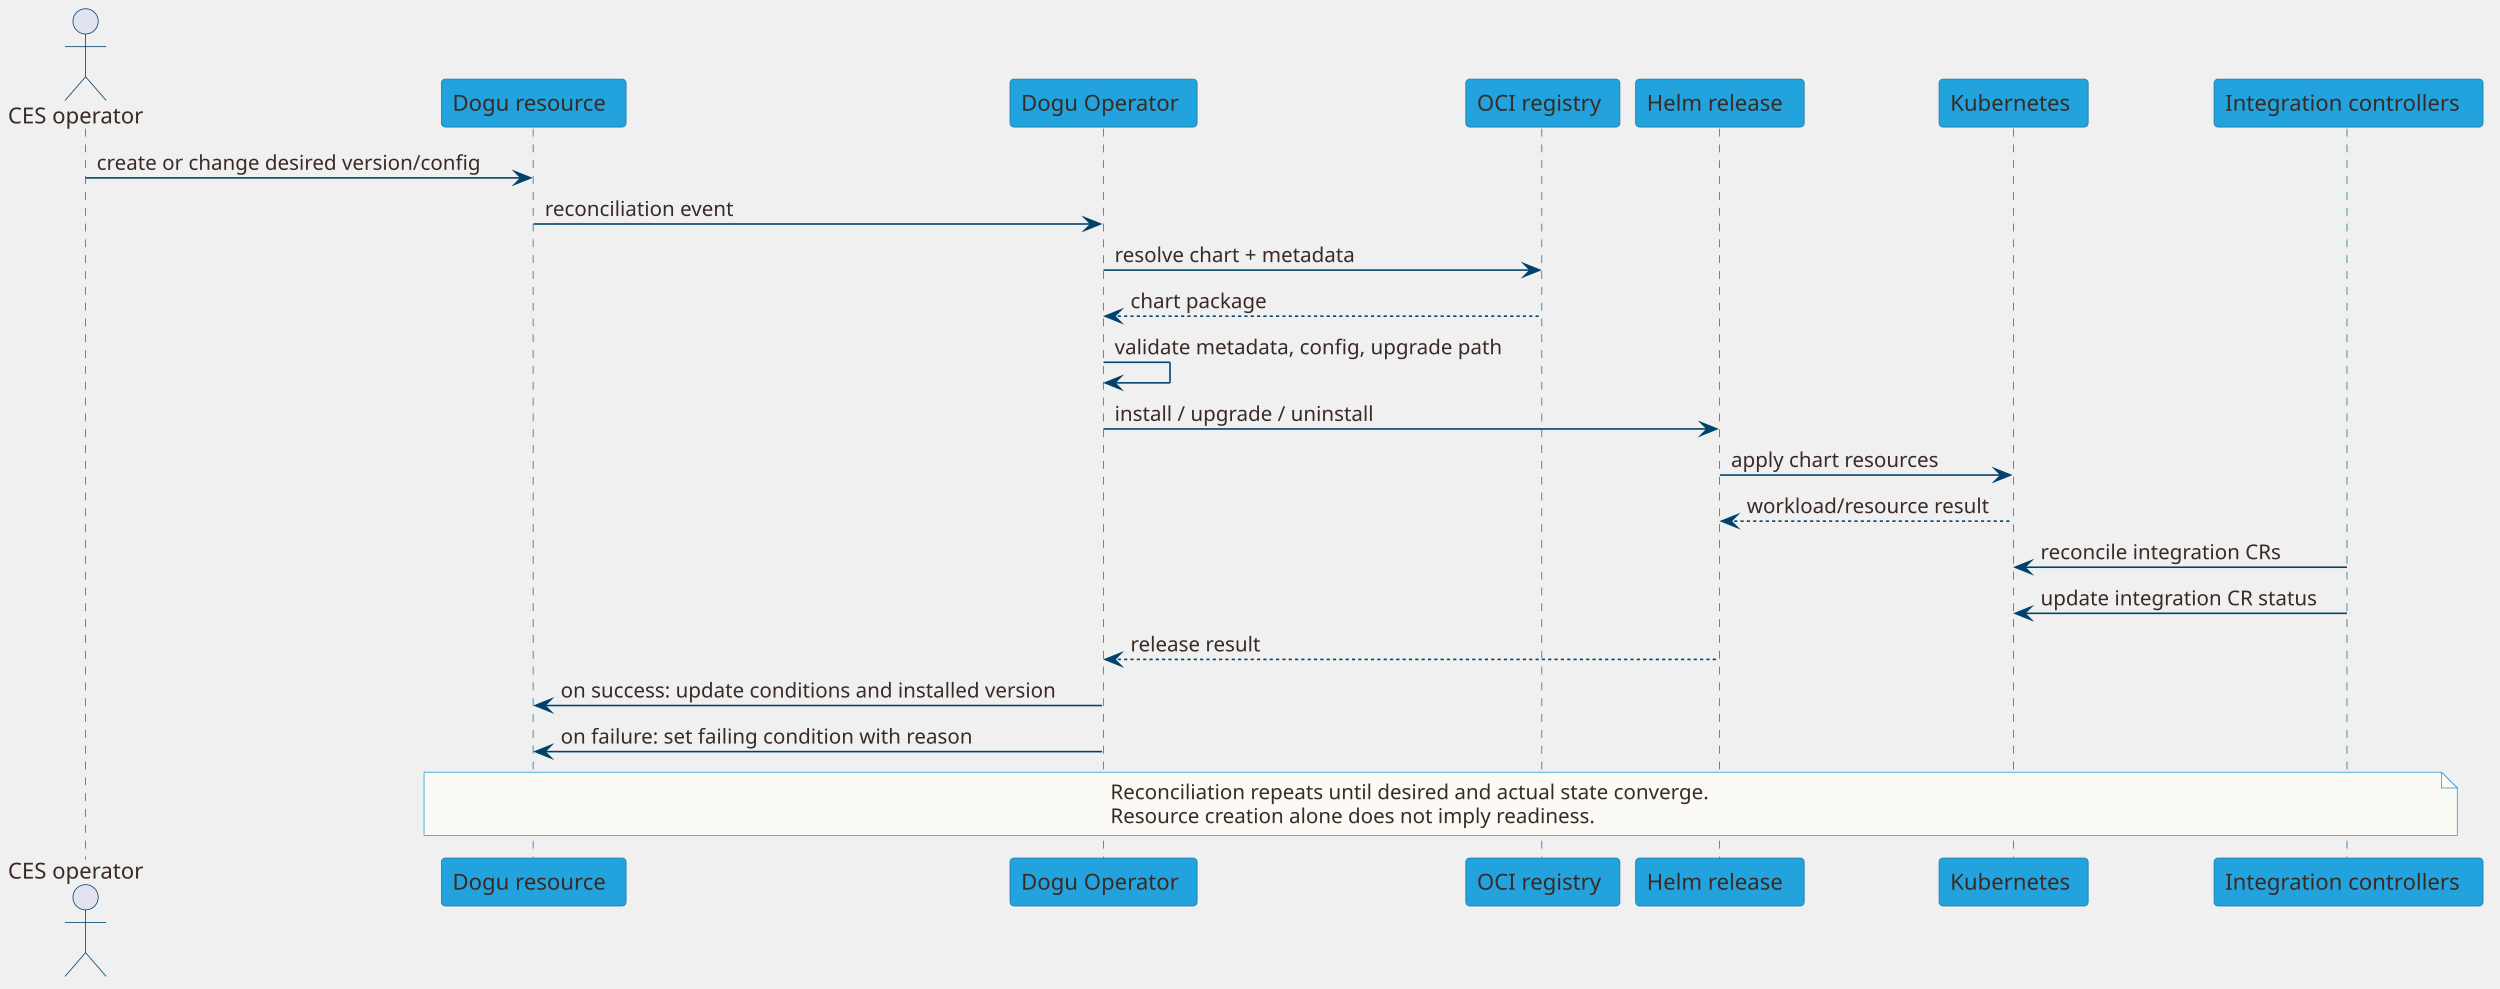
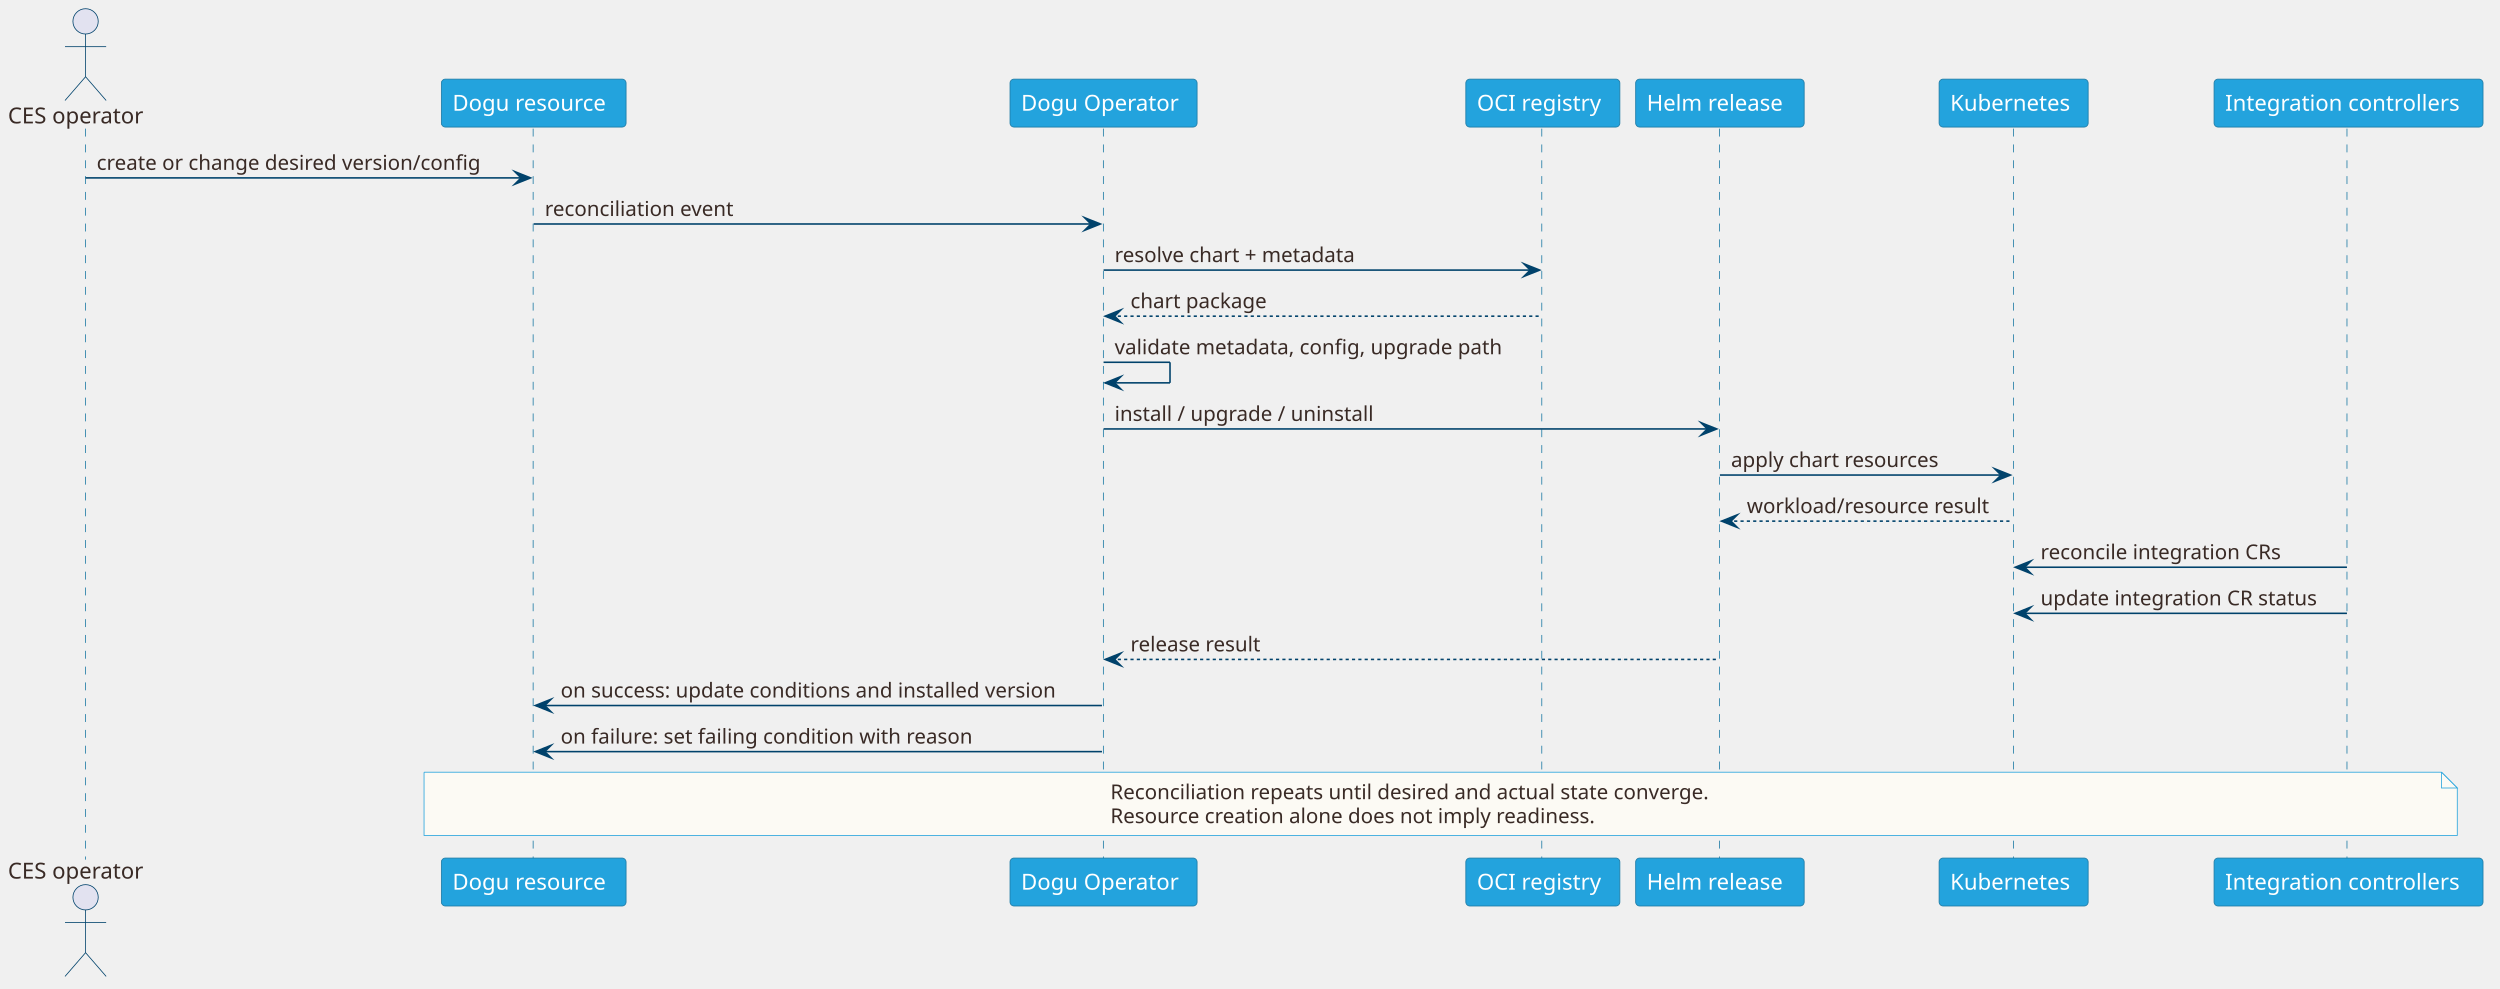
<svg xmlns="http://www.w3.org/2000/svg" contentStyleType="text/css" data-diagram-type="SEQUENCE" height="625px" preserveAspectRatio="none" style="width:1580px;height:625px;background:#FFFFFF;" version="1.1" viewBox="0 0 1580 625" width="1580px" zoomAndPan="magnify">
  <defs />
  <g>
    <g class="participant-lifeline" data-entity-uid="part1" data-qualified-name="user" data-source-line="17" id="part1-lifeline">
      <g>
        <rect fill="#000000" fill-opacity="0" height="461.992" width="8" x="50.084" y="81.297" />
        <line style="stroke:#1978A3;stroke-width:0.5;stroke-dasharray:5,5;" x1="54" x2="54" y1="81.297" y2="543.289" />
      </g>
    </g>
    <g class="participant-lifeline" data-entity-uid="part2" data-qualified-name="dogu" data-source-line="18" id="part2-lifeline">
      <g>
        <rect fill="#000000" fill-opacity="0" height="461.992" width="8" x="333.31" y="81.297" />
        <line style="stroke:#1978A3;stroke-width:0.5;stroke-dasharray:5,5;" x1="336.948" x2="336.948" y1="81.297" y2="543.289" />
      </g>
    </g>
    <g class="participant-lifeline" data-entity-uid="part3" data-qualified-name="operator" data-source-line="19" id="part3-lifeline">
      <g>
        <rect fill="#000000" fill-opacity="0" height="461.992" width="8" x="693.444" y="81.297" />
        <line style="stroke:#1978A3;stroke-width:0.5;stroke-dasharray:5,5;" x1="697.333" x2="697.333" y1="81.297" y2="543.289" />
      </g>
    </g>
    <g class="participant-lifeline" data-entity-uid="part4" data-qualified-name="registry" data-source-line="20" id="part4-lifeline">
      <g>
        <rect fill="#000000" fill-opacity="0" height="461.992" width="8" x="971.081" y="81.297" />
        <line style="stroke:#1978A3;stroke-width:0.5;stroke-dasharray:5,5;" x1="974.409" x2="974.409" y1="81.297" y2="543.289" />
      </g>
    </g>
    <g class="participant-lifeline" data-entity-uid="part5" data-qualified-name="helm" data-source-line="21" id="part5-lifeline">
      <g>
        <rect fill="#000000" fill-opacity="0" height="461.992" width="8" x="1082.991" y="81.297" />
        <line style="stroke:#1978A3;stroke-width:0.5;stroke-dasharray:5,5;" x1="1086.753" x2="1086.753" y1="81.297" y2="543.289" />
      </g>
    </g>
    <g class="participant-lifeline" data-entity-uid="part6" data-qualified-name="kubernetes" data-source-line="22" id="part6-lifeline">
      <g>
        <rect fill="#000000" fill-opacity="0" height="461.992" width="8" x="1268.609" y="81.297" />
        <line style="stroke:#1978A3;stroke-width:0.5;stroke-dasharray:5,5;" x1="1272.513" x2="1272.513" y1="81.297" y2="543.289" />
      </g>
    </g>
    <g class="participant-lifeline" data-entity-uid="part7" data-qualified-name="integrations" data-source-line="23" id="part7-lifeline">
      <g>
        <rect fill="#000000" fill-opacity="0" height="461.992" width="8" x="1480.277" y="81.297" />
        <line style="stroke:#1978A3;stroke-width:0.5;stroke-dasharray:5,5;" x1="1483.286" x2="1483.286" y1="81.297" y2="543.289" />
      </g>
    </g>
    <g class="participant participant-head" data-entity-uid="part1" data-qualified-name="user" data-source-line="17" id="part1-head">
      <text fill="#392A25" font-family="sans-serif" font-size="14" lengthAdjust="spacing" textLength="92.169" x="5" y="77.995">CES operator</text>
      <ellipse cx="54.084" cy="13.5" fill="#E2E2F0" rx="8" ry="8" style="stroke:#00426B;stroke-width:0.5;" />
      <path d="M54.084,21.5 L54.084,48.5 M41.084,29.5 L67.085,29.5 M54.084,48.5 L41.084,63.5 M54.084,48.5 L67.085,63.5" fill="none" style="stroke:#00426B;stroke-width:0.5;" />
    </g>
    <g class="participant participant-tail" data-entity-uid="part1" data-qualified-name="user" data-source-line="17" id="part1-tail">
      <text fill="#392A25" font-family="sans-serif" font-size="14" lengthAdjust="spacing" textLength="92.169" x="5" y="555.284">CES operator</text>
      <ellipse cx="54.084" cy="567.086" fill="#E2E2F0" rx="8" ry="8" style="stroke:#00426B;stroke-width:0.5;" />
      <path d="M54.084,575.086 L54.084,602.086 M41.084,583.086 L67.085,583.086 M54.084,602.086 L41.084,617.086 M54.084,602.086 L67.085,617.086" fill="none" style="stroke:#00426B;stroke-width:0.5;" />
    </g>
    <g class="participant participant-head" data-entity-uid="part2" data-qualified-name="dogu" data-source-line="18" id="part2-head">
      <rect fill="#23A3DD" height="30.297" rx="2.5" ry="2.5" style="stroke:#1978A3;stroke-width:0.5;" width="116.724" x="278.948" y="50" />
-       <text fill="#392A25" font-family="sans-serif" font-size="14" lengthAdjust="spacing" textLength="102.724" x="285.948" y="69.995">Dogu resource</text>
+       <text fill="#FFFFFF" font-family="sans-serif" font-size="14" lengthAdjust="spacing" textLength="102.724" x="285.948" y="69.995">Dogu resource</text>
    </g>
    <g class="participant participant-tail" data-entity-uid="part2" data-qualified-name="dogu" data-source-line="18" id="part2-tail">
      <rect fill="#23A3DD" height="30.297" rx="2.5" ry="2.5" style="stroke:#1978A3;stroke-width:0.5;" width="116.724" x="278.948" y="542.289" />
-       <text fill="#392A25" font-family="sans-serif" font-size="14" lengthAdjust="spacing" textLength="102.724" x="285.948" y="562.284">Dogu resource</text>
+       <text fill="#FFFFFF" font-family="sans-serif" font-size="14" lengthAdjust="spacing" textLength="102.724" x="285.948" y="562.284">Dogu resource</text>
    </g>
    <g class="participant participant-head" data-entity-uid="part3" data-qualified-name="operator" data-source-line="19" id="part3-head">
      <rect fill="#23A3DD" height="30.297" rx="2.5" ry="2.5" style="stroke:#1978A3;stroke-width:0.5;" width="118.221" x="638.333" y="50" />
-       <text fill="#392A25" font-family="sans-serif" font-size="14" lengthAdjust="spacing" textLength="104.221" x="645.333" y="69.995">Dogu Operator</text>
+       <text fill="#FFFFFF" font-family="sans-serif" font-size="14" lengthAdjust="spacing" textLength="104.221" x="645.333" y="69.995">Dogu Operator</text>
    </g>
    <g class="participant participant-tail" data-entity-uid="part3" data-qualified-name="operator" data-source-line="19" id="part3-tail">
      <rect fill="#23A3DD" height="30.297" rx="2.5" ry="2.5" style="stroke:#1978A3;stroke-width:0.5;" width="118.221" x="638.333" y="542.289" />
-       <text fill="#392A25" font-family="sans-serif" font-size="14" lengthAdjust="spacing" textLength="104.221" x="645.333" y="562.284">Dogu Operator</text>
+       <text fill="#FFFFFF" font-family="sans-serif" font-size="14" lengthAdjust="spacing" textLength="104.221" x="645.333" y="562.284">Dogu Operator</text>
    </g>
    <g class="participant participant-head" data-entity-uid="part4" data-qualified-name="registry" data-source-line="20" id="part4-head">
      <rect fill="#23A3DD" height="30.297" rx="2.5" ry="2.5" style="stroke:#1978A3;stroke-width:0.5;" width="97.344" x="926.409" y="50" />
-       <text fill="#392A25" font-family="sans-serif" font-size="14" lengthAdjust="spacing" textLength="83.344" x="933.409" y="69.995">OCI registry</text>
+       <text fill="#FFFFFF" font-family="sans-serif" font-size="14" lengthAdjust="spacing" textLength="83.344" x="933.409" y="69.995">OCI registry</text>
    </g>
    <g class="participant participant-tail" data-entity-uid="part4" data-qualified-name="registry" data-source-line="20" id="part4-tail">
      <rect fill="#23A3DD" height="30.297" rx="2.5" ry="2.5" style="stroke:#1978A3;stroke-width:0.5;" width="97.344" x="926.409" y="542.289" />
-       <text fill="#392A25" font-family="sans-serif" font-size="14" lengthAdjust="spacing" textLength="83.344" x="933.409" y="562.284">OCI registry</text>
+       <text fill="#FFFFFF" font-family="sans-serif" font-size="14" lengthAdjust="spacing" textLength="83.344" x="933.409" y="562.284">OCI registry</text>
    </g>
    <g class="participant participant-head" data-entity-uid="part5" data-qualified-name="helm" data-source-line="21" id="part5-head">
      <rect fill="#23A3DD" height="30.297" rx="2.5" ry="2.5" style="stroke:#1978A3;stroke-width:0.5;" width="106.477" x="1033.753" y="50" />
-       <text fill="#392A25" font-family="sans-serif" font-size="14" lengthAdjust="spacing" textLength="92.477" x="1040.753" y="69.995">Helm release</text>
+       <text fill="#FFFFFF" font-family="sans-serif" font-size="14" lengthAdjust="spacing" textLength="92.477" x="1040.753" y="69.995">Helm release</text>
    </g>
    <g class="participant participant-tail" data-entity-uid="part5" data-qualified-name="helm" data-source-line="21" id="part5-tail">
      <rect fill="#23A3DD" height="30.297" rx="2.5" ry="2.5" style="stroke:#1978A3;stroke-width:0.5;" width="106.477" x="1033.753" y="542.289" />
-       <text fill="#392A25" font-family="sans-serif" font-size="14" lengthAdjust="spacing" textLength="92.477" x="1040.753" y="562.284">Helm release</text>
+       <text fill="#FFFFFF" font-family="sans-serif" font-size="14" lengthAdjust="spacing" textLength="92.477" x="1040.753" y="562.284">Helm release</text>
    </g>
    <g class="participant participant-head" data-entity-uid="part6" data-qualified-name="kubernetes" data-source-line="22" id="part6-head">
      <rect fill="#23A3DD" height="30.297" rx="2.5" ry="2.5" style="stroke:#1978A3;stroke-width:0.5;" width="94.192" x="1225.513" y="50" />
-       <text fill="#392A25" font-family="sans-serif" font-size="14" lengthAdjust="spacing" textLength="80.192" x="1232.513" y="69.995">Kubernetes</text>
+       <text fill="#FFFFFF" font-family="sans-serif" font-size="14" lengthAdjust="spacing" textLength="80.192" x="1232.513" y="69.995">Kubernetes</text>
    </g>
    <g class="participant participant-tail" data-entity-uid="part6" data-qualified-name="kubernetes" data-source-line="22" id="part6-tail">
      <rect fill="#23A3DD" height="30.297" rx="2.5" ry="2.5" style="stroke:#1978A3;stroke-width:0.5;" width="94.192" x="1225.513" y="542.289" />
-       <text fill="#392A25" font-family="sans-serif" font-size="14" lengthAdjust="spacing" textLength="80.192" x="1232.513" y="562.284">Kubernetes</text>
+       <text fill="#FFFFFF" font-family="sans-serif" font-size="14" lengthAdjust="spacing" textLength="80.192" x="1232.513" y="562.284">Kubernetes</text>
    </g>
    <g class="participant participant-head" data-entity-uid="part7" data-qualified-name="integrations" data-source-line="23" id="part7-head">
      <rect fill="#23A3DD" height="30.297" rx="2.5" ry="2.5" style="stroke:#1978A3;stroke-width:0.5;" width="169.982" x="1399.286" y="50" />
-       <text fill="#392A25" font-family="sans-serif" font-size="14" lengthAdjust="spacing" textLength="155.982" x="1406.286" y="69.995">Integration controllers</text>
+       <text fill="#FFFFFF" font-family="sans-serif" font-size="14" lengthAdjust="spacing" textLength="155.982" x="1406.286" y="69.995">Integration controllers</text>
    </g>
    <g class="participant participant-tail" data-entity-uid="part7" data-qualified-name="integrations" data-source-line="23" id="part7-tail">
      <rect fill="#23A3DD" height="30.297" rx="2.5" ry="2.5" style="stroke:#1978A3;stroke-width:0.5;" width="169.982" x="1399.286" y="542.289" />
-       <text fill="#392A25" font-family="sans-serif" font-size="14" lengthAdjust="spacing" textLength="155.982" x="1406.286" y="562.284">Integration controllers</text>
+       <text fill="#FFFFFF" font-family="sans-serif" font-size="14" lengthAdjust="spacing" textLength="155.982" x="1406.286" y="562.284">Integration controllers</text>
    </g>
    <g class="message" data-entity-1="part1" data-entity-2="part2" data-source-line="25" id="msg1">
      <polygon fill="#00426B" points="325.31,108.43,335.31,112.43,325.31,116.43,329.31,112.43" style="stroke:#00426B;stroke-width:1;stroke-linejoin:miter;stroke-miterlimit:10;" />
      <line style="stroke:#00426B;stroke-width:1;" x1="54.084" x2="331.31" y1="112.43" y2="112.43" />
      <text fill="#392A25" font-family="sans-serif" font-size="13" lengthAdjust="spacing" textLength="259.226" x="61.084" y="107.364">create or change desired version/config</text>
    </g>
    <g class="message" data-entity-1="part2" data-entity-2="part3" data-source-line="26" id="msg2">
      <polygon fill="#00426B" points="685.444,137.562,695.444,141.562,685.444,145.562,689.444,141.562" style="stroke:#00426B;stroke-width:1;stroke-linejoin:miter;stroke-miterlimit:10;" />
      <line style="stroke:#00426B;stroke-width:1;" x1="337.31" x2="691.444" y1="141.562" y2="141.562" />
      <text fill="#392A25" font-family="sans-serif" font-size="13" lengthAdjust="spacing" textLength="128.692" x="344.31" y="136.497">reconciliation event</text>
    </g>
    <g class="message" data-entity-1="part3" data-entity-2="part4" data-source-line="27" id="msg3">
      <polygon fill="#00426B" points="963.081,166.695,973.081,170.695,963.081,174.695,967.081,170.695" style="stroke:#00426B;stroke-width:1;stroke-linejoin:miter;stroke-miterlimit:10;" />
      <line style="stroke:#00426B;stroke-width:1;" x1="697.444" x2="969.081" y1="170.695" y2="170.695" />
      <text fill="#392A25" font-family="sans-serif" font-size="13" lengthAdjust="spacing" textLength="167.464" x="704.444" y="165.629">resolve chart + metadata</text>
    </g>
    <g class="message" data-entity-1="part4" data-entity-2="part3" data-source-line="28" id="msg4">
      <polygon fill="#00426B" points="708.444,195.828,698.444,199.828,708.444,203.828,704.444,199.828" style="stroke:#00426B;stroke-width:1;stroke-linejoin:miter;stroke-miterlimit:10;" />
      <line style="stroke:#00426B;stroke-width:1;stroke-dasharray:2,2;" x1="702.444" x2="974.081" y1="199.828" y2="199.828" />
      <text fill="#392A25" font-family="sans-serif" font-size="13" lengthAdjust="spacing" textLength="93.038" x="714.444" y="194.762">chart package</text>
    </g>
    <g class="message" data-entity-1="part3" data-entity-2="part3" data-source-line="29" id="msg5">
      <line style="stroke:#00426B;stroke-width:1;" x1="697.444" x2="739.444" y1="228.961" y2="228.961" />
      <line style="stroke:#00426B;stroke-width:1;" x1="739.444" x2="739.444" y1="228.961" y2="241.961" />
      <line style="stroke:#00426B;stroke-width:1;" x1="698.444" x2="739.444" y1="241.961" y2="241.961" />
      <polygon fill="#00426B" points="708.444,237.961,698.444,241.961,708.444,245.961,704.444,241.961" style="stroke:#00426B;stroke-width:1;stroke-linejoin:miter;stroke-miterlimit:10;" />
      <text fill="#392A25" font-family="sans-serif" font-size="13" lengthAdjust="spacing" textLength="263.637" x="704.444" y="223.895">validate metadata, config, upgrade path</text>
    </g>
    <g class="message" data-entity-1="part3" data-entity-2="part5" data-source-line="31" id="msg6">
      <polygon fill="#00426B" points="1074.991,267.094,1084.991,271.094,1074.991,275.094,1078.991,271.094" style="stroke:#00426B;stroke-width:1;stroke-linejoin:miter;stroke-miterlimit:10;" />
      <line style="stroke:#00426B;stroke-width:1;" x1="697.444" x2="1080.991" y1="271.094" y2="271.094" />
      <text fill="#392A25" font-family="sans-serif" font-size="13" lengthAdjust="spacing" textLength="173.894" x="704.444" y="266.028">install / upgrade / uninstall</text>
    </g>
    <g class="message" data-entity-1="part5" data-entity-2="part6" data-source-line="32" id="msg7">
      <polygon fill="#00426B" points="1260.609,296.227,1270.609,300.227,1260.609,304.227,1264.609,300.227" style="stroke:#00426B;stroke-width:1;stroke-linejoin:miter;stroke-miterlimit:10;" />
      <line style="stroke:#00426B;stroke-width:1;" x1="1086.991" x2="1266.609" y1="300.227" y2="300.227" />
      <text fill="#392A25" font-family="sans-serif" font-size="13" lengthAdjust="spacing" textLength="141.407" x="1093.991" y="295.161">apply chart resources</text>
    </g>
    <g class="message" data-entity-1="part6" data-entity-2="part5" data-source-line="33" id="msg8">
      <polygon fill="#00426B" points="1097.991,325.359,1087.991,329.359,1097.991,333.359,1093.991,329.359" style="stroke:#00426B;stroke-width:1;stroke-linejoin:miter;stroke-miterlimit:10;" />
      <line style="stroke:#00426B;stroke-width:1;stroke-dasharray:2,2;" x1="1091.991" x2="1271.609" y1="329.359" y2="329.359" />
      <text fill="#392A25" font-family="sans-serif" font-size="13" lengthAdjust="spacing" textLength="161.618" x="1103.991" y="324.293">workload/resource result</text>
    </g>
    <g class="message" data-entity-1="part7" data-entity-2="part6" data-source-line="34" id="msg9">
      <polygon fill="#00426B" points="1283.609,354.492,1273.609,358.492,1283.609,362.492,1279.609,358.492" style="stroke:#00426B;stroke-width:1;stroke-linejoin:miter;stroke-miterlimit:10;" />
      <line style="stroke:#00426B;stroke-width:1;" x1="1277.609" x2="1483.277" y1="358.492" y2="358.492" />
      <text fill="#392A25" font-family="sans-serif" font-size="13" lengthAdjust="spacing" textLength="163.611" x="1289.609" y="353.426">reconcile integration CRs</text>
    </g>
    <g class="message" data-entity-1="part7" data-entity-2="part6" data-source-line="35" id="msg10">
      <polygon fill="#00426B" points="1283.609,383.625,1273.609,387.625,1283.609,391.625,1279.609,387.625" style="stroke:#00426B;stroke-width:1;stroke-linejoin:miter;stroke-miterlimit:10;" />
      <line style="stroke:#00426B;stroke-width:1;" x1="1277.609" x2="1483.277" y1="387.625" y2="387.625" />
      <text fill="#392A25" font-family="sans-serif" font-size="13" lengthAdjust="spacing" textLength="187.668" x="1289.609" y="382.559">update integration CR status</text>
    </g>
    <g class="message" data-entity-1="part5" data-entity-2="part3" data-source-line="36" id="msg11">
      <polygon fill="#00426B" points="708.444,412.758,698.444,416.758,708.444,420.758,704.444,416.758" style="stroke:#00426B;stroke-width:1;stroke-linejoin:miter;stroke-miterlimit:10;" />
      <line style="stroke:#00426B;stroke-width:1;stroke-dasharray:2,2;" x1="702.444" x2="1085.991" y1="416.758" y2="416.758" />
      <text fill="#392A25" font-family="sans-serif" font-size="13" lengthAdjust="spacing" textLength="88.886" x="714.444" y="411.692">release result</text>
    </g>
    <g class="message" data-entity-1="part3" data-entity-2="part2" data-source-line="37" id="msg12">
      <polygon fill="#00426B" points="348.31,441.891,338.31,445.891,348.31,449.891,344.31,445.891" style="stroke:#00426B;stroke-width:1;stroke-linejoin:miter;stroke-miterlimit:10;" />
      <line style="stroke:#00426B;stroke-width:1;" x1="342.31" x2="696.444" y1="445.891" y2="445.891" />
      <text fill="#392A25" font-family="sans-serif" font-size="13" lengthAdjust="spacing" textLength="336.134" x="354.31" y="440.825">on success: update conditions and installed version</text>
    </g>
    <g class="message" data-entity-1="part3" data-entity-2="part2" data-source-line="38" id="msg13">
      <polygon fill="#00426B" points="348.31,471.023,338.31,475.023,348.31,479.023,344.31,475.023" style="stroke:#00426B;stroke-width:1;stroke-linejoin:miter;stroke-miterlimit:10;" />
      <line style="stroke:#00426B;stroke-width:1;" x1="342.31" x2="696.444" y1="475.023" y2="475.023" />
      <text fill="#392A25" font-family="sans-serif" font-size="13" lengthAdjust="spacing" textLength="278.415" x="354.31" y="469.957">on failure: set failing condition with reason</text>
    </g>
    <path d="M268,488.023 L268,528.023 L1553,528.023 L1553,498.023 L1543,488.023 L268,488.023" fill="#FCFAF4" style="stroke:#23A3DD;stroke-width:0.5;" />
    <path d="M1543,488.023 L1543,498.023 L1553,498.023 L1543,488.023" fill="#FCFAF4" style="stroke:#23A3DD;stroke-width:0.5;" />
    <text fill="#392A25" font-family="sans-serif" font-size="13" lengthAdjust="spacing" textLength="408.783" x="701.769" y="505.09">Reconciliation repeats until desired and actual state converge.</text>
    <text fill="#392A25" font-family="sans-serif" font-size="13" lengthAdjust="spacing" textLength="329.596" x="701.769" y="520.223">Resource creation alone does not imply readiness.</text>
  </g>
</svg>
